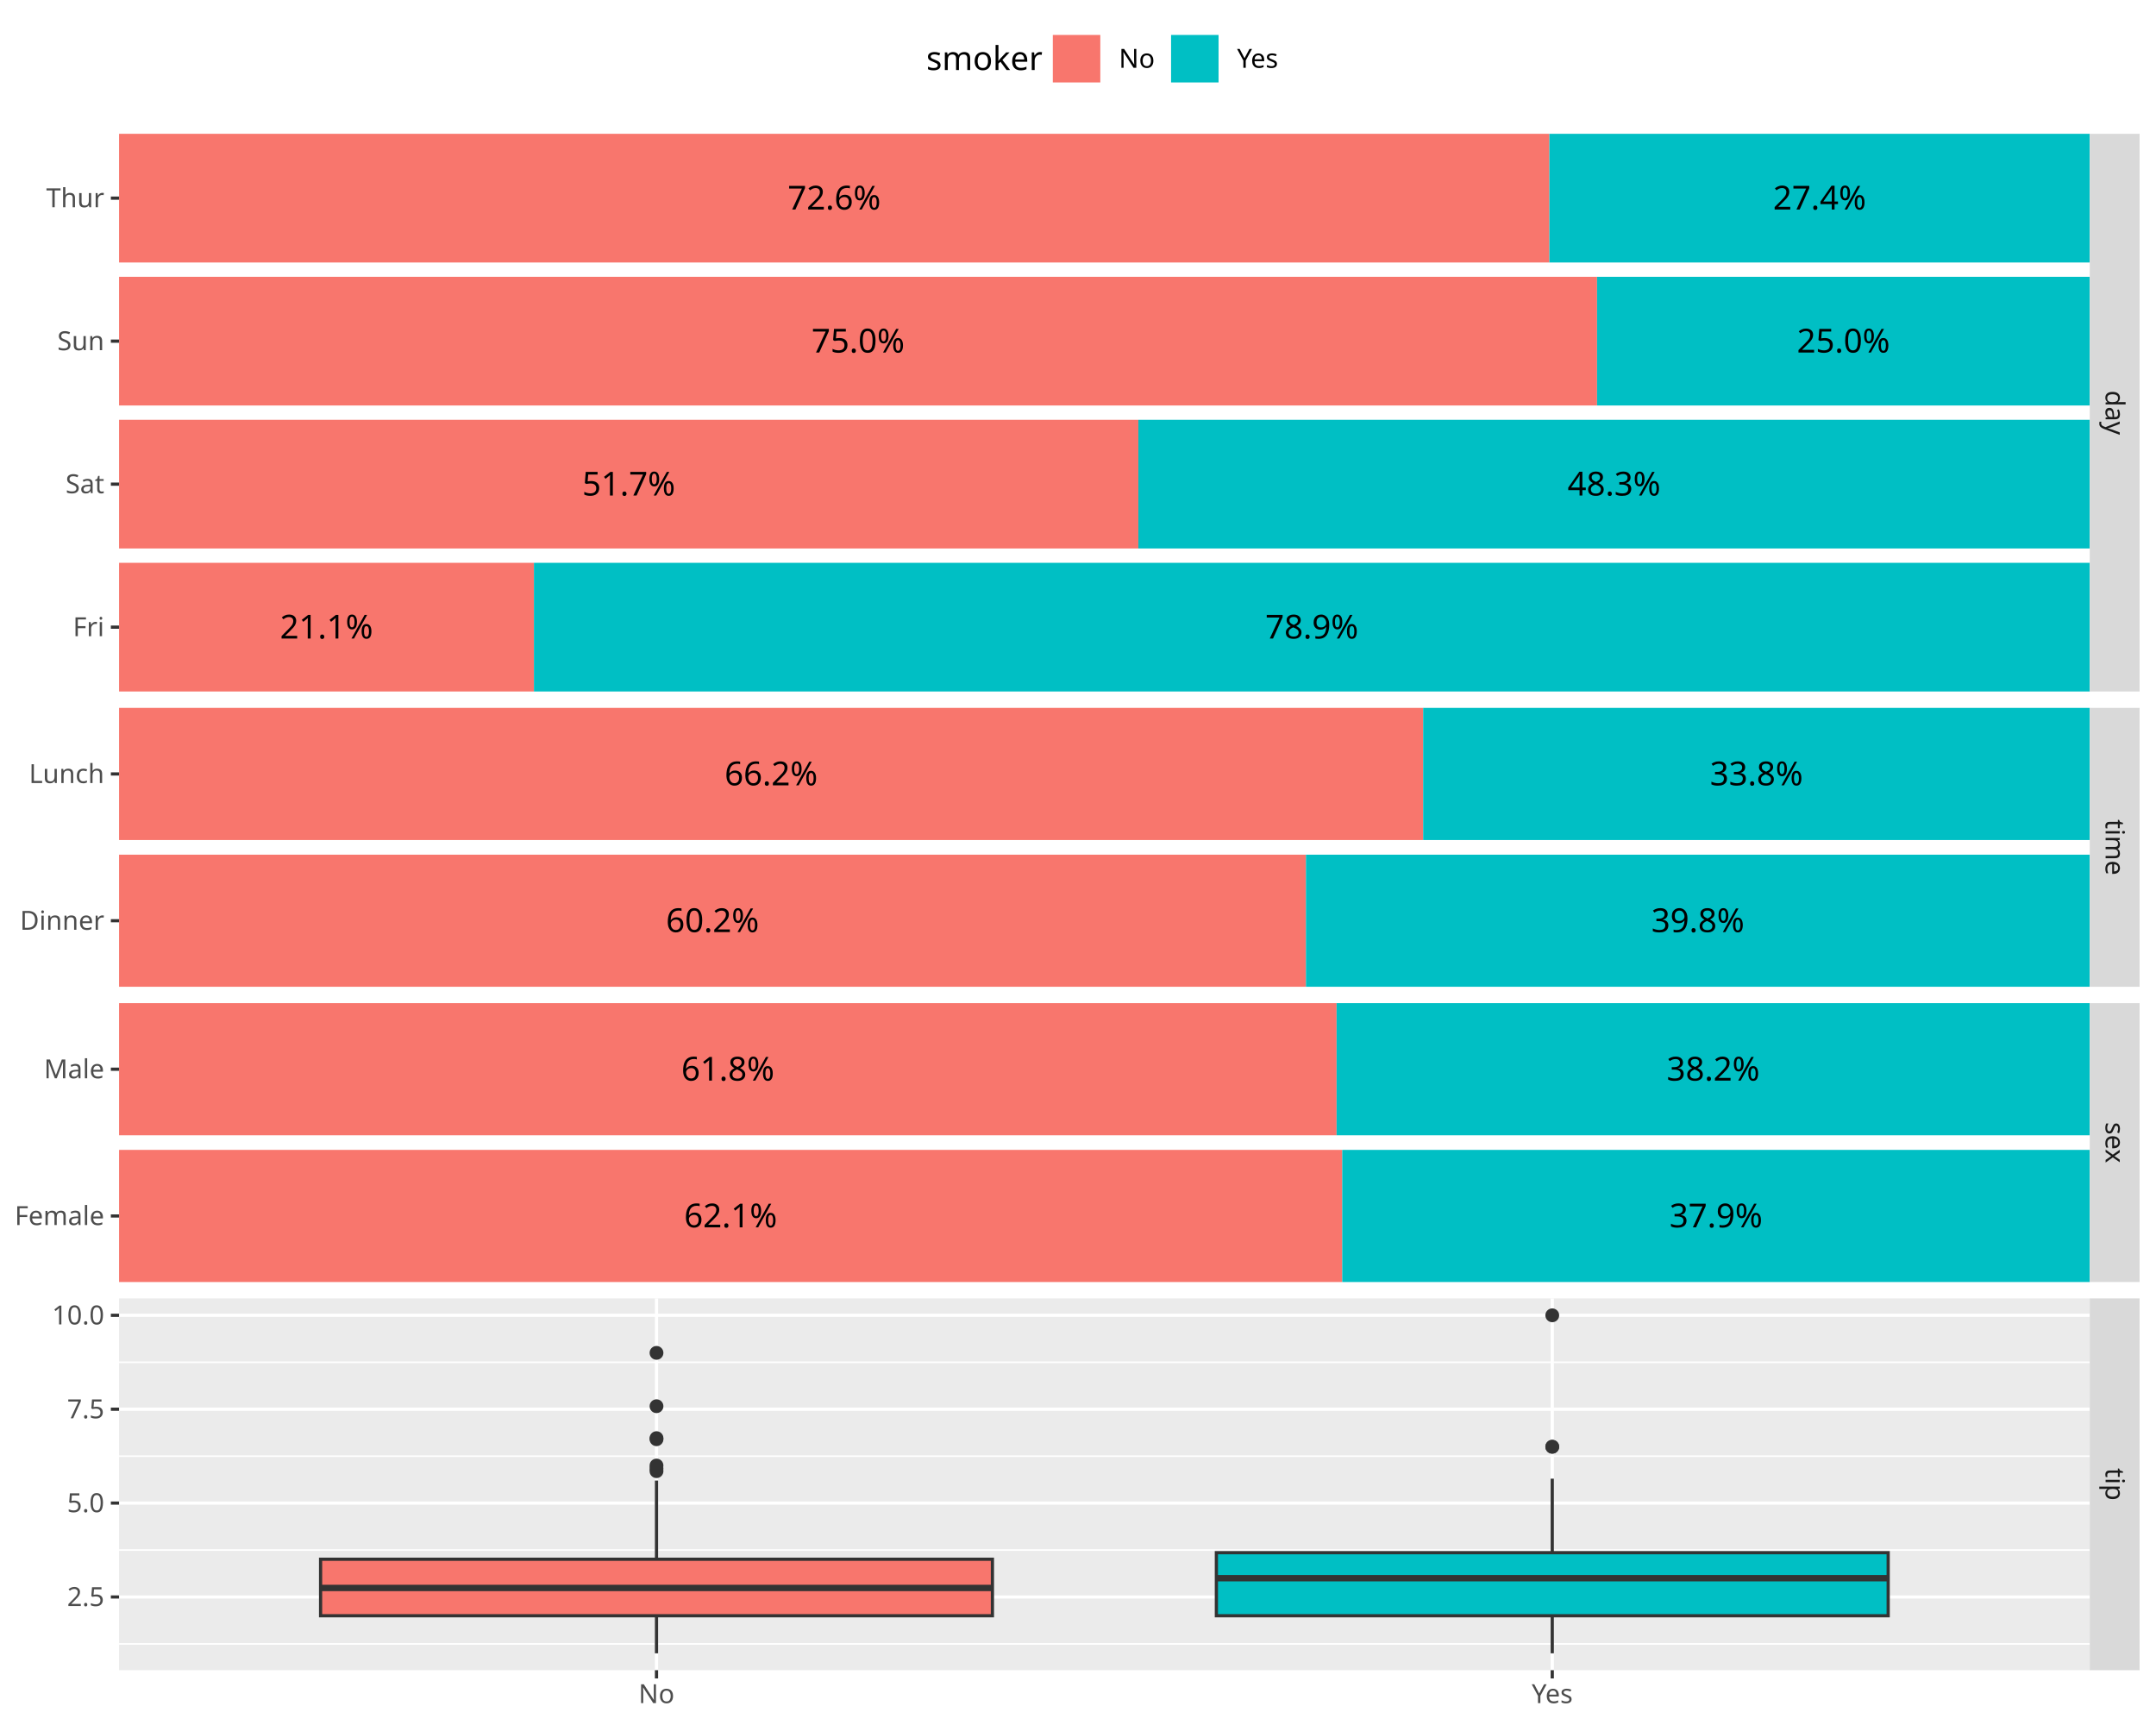
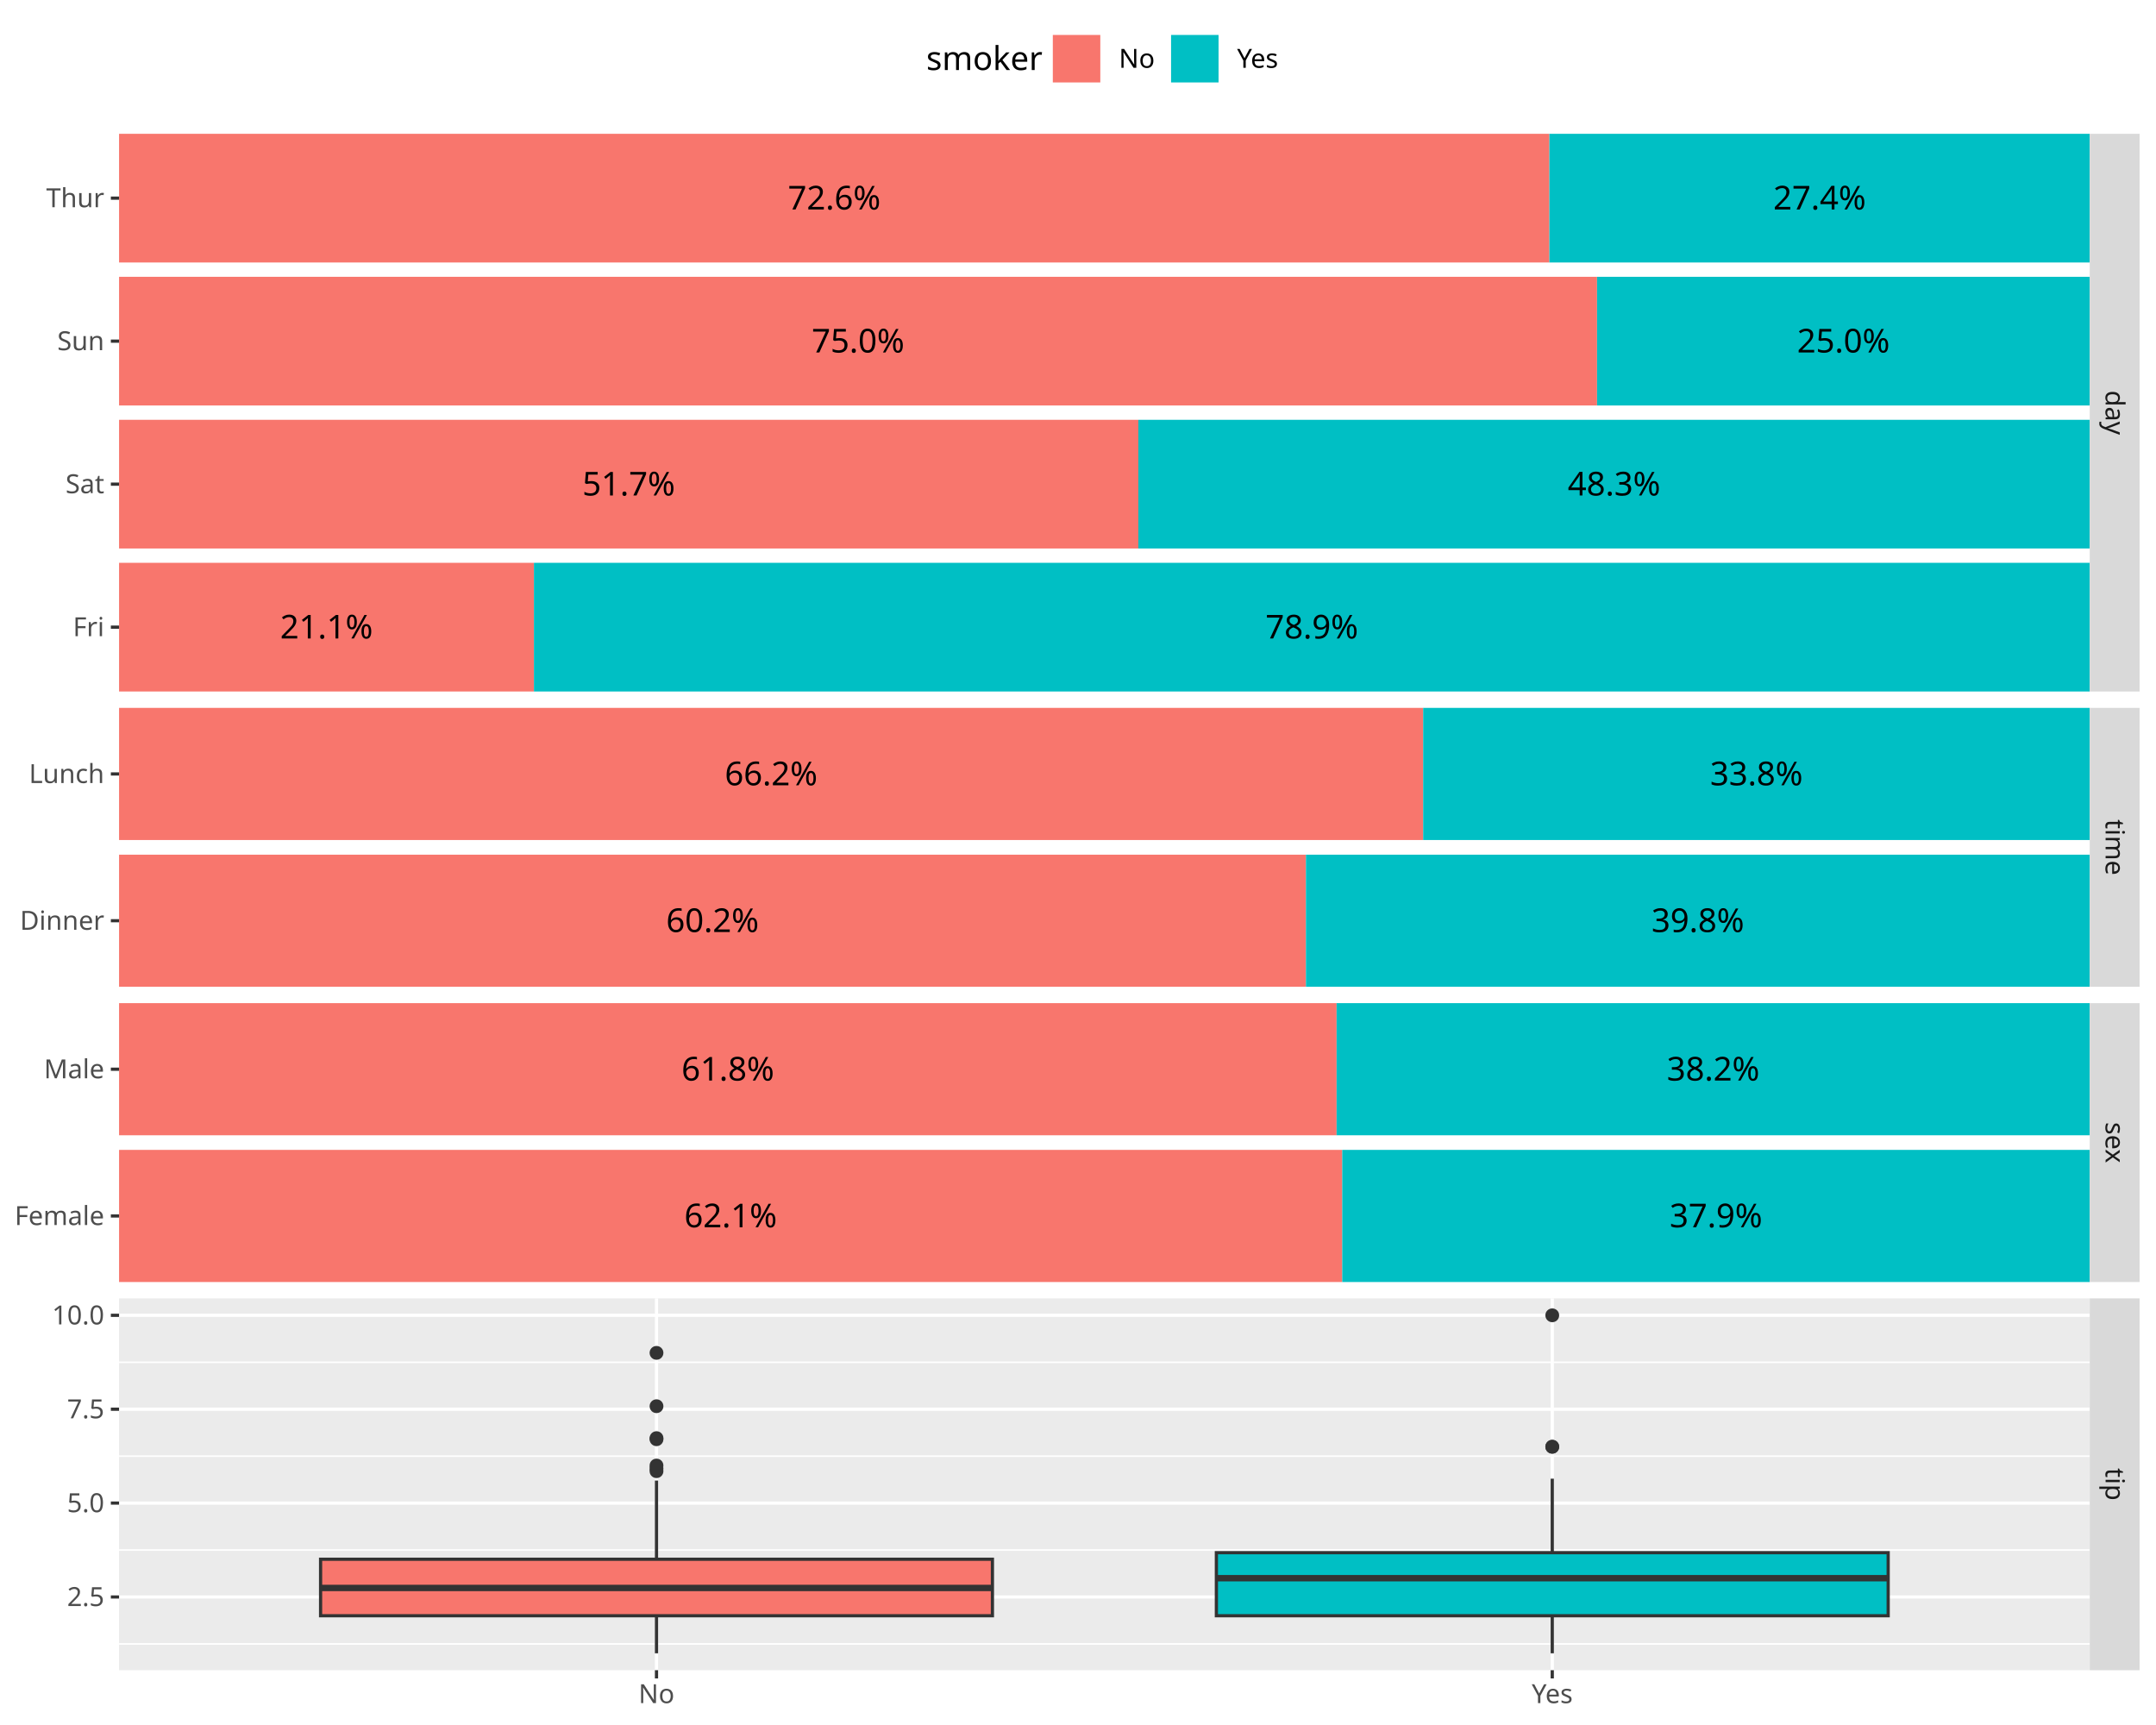
<svg xmlns="http://www.w3.org/2000/svg" class="svglite" data-engine-version="2.0" width="720.00pt" height="576.00pt" viewBox="0 0 720.00 576.00">
  <defs>
    <style type="text/css">
    .svglite line, .svglite polyline, .svglite polygon, .svglite path, .svglite rect, .svglite circle {
      fill: none;
      stroke: #000000;
      stroke-linecap: round;
      stroke-linejoin: round;
      stroke-miterlimit: 10.00;
    }
  </style>
  </defs>
  <rect width="100%" height="100%" style="stroke: none; fill: #FFFFFF;" />
  <defs>
    <clipPath id="cpMC4wMHw3MjAuMDB8MC4wMHw1NzYuMDA=">
      <rect x="0.00" y="0.00" width="720.00" height="576.00" />
    </clipPath>
  </defs>
  <g clip-path="url(#cpMC4wMHw3MjAuMDB8MC4wMHw1NzYuMDA=)">
    <rect x="0" y="0.00" width="720.00" height="576.00" style="stroke-width: 1.07; stroke: #FFFFFF; fill: #FFFFFF;" />
  </g>
  <defs>
    <clipPath id="cpMzkuNzZ8Njk3Ljg3fDQ0LjY4fDIzMC45MA==">
      <rect x="39.76" y="44.68" width="658.11" height="186.22" />
    </clipPath>
  </defs>
  <g clip-path="url(#cpMzkuNzZ8Njk3Ljg3fDQ0LjY4fDIzMC45MA==)">
    <rect x="39.76" y="187.92" width="138.55" height="42.97" style="stroke-width: 1.07; stroke: none; stroke-linecap: butt; stroke-linejoin: miter; fill: #F8766D;" />
    <rect x="178.31" y="187.92" width="519.56" height="42.97" style="stroke-width: 1.07; stroke: none; stroke-linecap: butt; stroke-linejoin: miter; fill: #00BFC4;" />
    <rect x="39.76" y="140.18" width="340.40" height="42.97" style="stroke-width: 1.07; stroke: none; stroke-linecap: butt; stroke-linejoin: miter; fill: #F8766D;" />
    <rect x="380.16" y="140.18" width="317.71" height="42.97" style="stroke-width: 1.07; stroke: none; stroke-linecap: butt; stroke-linejoin: miter; fill: #00BFC4;" />
    <rect x="39.76" y="92.43" width="493.58" height="42.97" style="stroke-width: 1.07; stroke: none; stroke-linecap: butt; stroke-linejoin: miter; fill: #F8766D;" />
    <rect x="533.34" y="92.43" width="164.53" height="42.97" style="stroke-width: 1.07; stroke: none; stroke-linecap: butt; stroke-linejoin: miter; fill: #00BFC4;" />
    <rect x="39.76" y="44.68" width="477.66" height="42.97" style="stroke-width: 1.07; stroke: none; stroke-linecap: butt; stroke-linejoin: miter; fill: #F8766D;" />
    <rect x="517.42" y="44.68" width="180.45" height="42.97" style="stroke-width: 1.07; stroke: none; stroke-linecap: butt; stroke-linejoin: miter; fill: #00BFC4;" />
-     <text x="109.03" y="213.21" text-anchor="middle" style="font-size: 11.04px; font-family: sans;" textLength="31.30px" lengthAdjust="spacingAndGlyphs">21.1%</text>
-     <text x="438.09" y="213.21" text-anchor="middle" style="font-size: 11.04px; font-family: sans;" textLength="31.30px" lengthAdjust="spacingAndGlyphs">78.9%</text>
-     <text x="209.96" y="165.46" text-anchor="middle" style="font-size: 11.04px; font-family: sans;" textLength="31.30px" lengthAdjust="spacingAndGlyphs">51.7%</text>
-     <text x="539.02" y="165.46" text-anchor="middle" style="font-size: 11.04px; font-family: sans;" textLength="31.30px" lengthAdjust="spacingAndGlyphs">48.3%</text>
-     <text x="286.55" y="117.71" text-anchor="middle" style="font-size: 11.04px; font-family: sans;" textLength="31.30px" lengthAdjust="spacingAndGlyphs">75.0%</text>
-     <text x="615.61" y="117.71" text-anchor="middle" style="font-size: 11.04px; font-family: sans;" textLength="31.30px" lengthAdjust="spacingAndGlyphs">25.0%</text>
-     <text x="278.59" y="69.96" text-anchor="middle" style="font-size: 11.04px; font-family: sans;" textLength="31.30px" lengthAdjust="spacingAndGlyphs">72.6%</text>
-     <text x="607.65" y="69.96" text-anchor="middle" style="font-size: 11.04px; font-family: sans;" textLength="31.30px" lengthAdjust="spacingAndGlyphs">27.4%</text>
+     <text x="109.03" y="213.20" text-anchor="middle" style="font-size: 11.00px; font-family: sans;" textLength="31.19px" lengthAdjust="spacingAndGlyphs">21.1%</text>
+     <text x="438.09" y="213.20" text-anchor="middle" style="font-size: 11.00px; font-family: sans;" textLength="31.19px" lengthAdjust="spacingAndGlyphs">78.9%</text>
+     <text x="209.96" y="165.45" text-anchor="middle" style="font-size: 11.00px; font-family: sans;" textLength="31.19px" lengthAdjust="spacingAndGlyphs">51.7%</text>
+     <text x="539.02" y="165.45" text-anchor="middle" style="font-size: 11.00px; font-family: sans;" textLength="31.19px" lengthAdjust="spacingAndGlyphs">48.3%</text>
+     <text x="286.55" y="117.70" text-anchor="middle" style="font-size: 11.00px; font-family: sans;" textLength="31.19px" lengthAdjust="spacingAndGlyphs">75.0%</text>
+     <text x="615.61" y="117.70" text-anchor="middle" style="font-size: 11.00px; font-family: sans;" textLength="31.19px" lengthAdjust="spacingAndGlyphs">25.0%</text>
+     <text x="278.59" y="69.95" text-anchor="middle" style="font-size: 11.00px; font-family: sans;" textLength="31.19px" lengthAdjust="spacingAndGlyphs">72.6%</text>
+     <text x="607.65" y="69.95" text-anchor="middle" style="font-size: 11.00px; font-family: sans;" textLength="31.19px" lengthAdjust="spacingAndGlyphs">27.4%</text>
  </g>
-   <g clip-path="url(#cpMC4wMHw3MjAuMDB8MC4wMHw1NzYuMDA=)">
- </g>
-   <g clip-path="url(#cpMzkuNzZ8Njk3Ljg3fDQ0LjY4fDIzMC45MA==)">
- </g>
  <g clip-path="url(#cpMC4wMHw3MjAuMDB8MC4wMHw1NzYuMDA=)">
</g>
  <defs>
    <clipPath id="cpMzkuNzZ8Njk3Ljg3fDIzNi4zOHwzMjkuNDk=">
      <rect x="39.76" y="236.38" width="658.11" height="93.11" />
    </clipPath>
  </defs>
  <g clip-path="url(#cpMzkuNzZ8Njk3Ljg3fDIzNi4zOHwzMjkuNDk=)">
    <rect x="39.76" y="285.38" width="396.36" height="44.11" style="stroke-width: 1.07; stroke: none; stroke-linecap: butt; stroke-linejoin: miter; fill: #F8766D;" />
    <rect x="436.12" y="285.38" width="261.75" height="44.11" style="stroke-width: 1.07; stroke: none; stroke-linecap: butt; stroke-linejoin: miter; fill: #00BFC4;" />
    <rect x="39.76" y="236.38" width="435.52" height="44.11" style="stroke-width: 1.07; stroke: none; stroke-linecap: butt; stroke-linejoin: miter; fill: #F8766D;" />
    <rect x="475.27" y="236.38" width="222.60" height="44.11" style="stroke-width: 1.07; stroke: none; stroke-linecap: butt; stroke-linejoin: miter; fill: #00BFC4;" />
-     <text x="237.94" y="311.24" text-anchor="middle" style="font-size: 11.04px; font-family: sans;" textLength="31.30px" lengthAdjust="spacingAndGlyphs">60.2%</text>
-     <text x="567.00" y="311.24" text-anchor="middle" style="font-size: 11.04px; font-family: sans;" textLength="31.30px" lengthAdjust="spacingAndGlyphs">39.8%</text>
-     <text x="257.52" y="262.23" text-anchor="middle" style="font-size: 11.04px; font-family: sans;" textLength="31.30px" lengthAdjust="spacingAndGlyphs">66.2%</text>
-     <text x="586.57" y="262.23" text-anchor="middle" style="font-size: 11.04px; font-family: sans;" textLength="31.30px" lengthAdjust="spacingAndGlyphs">33.8%</text>
+     <text x="237.94" y="311.22" text-anchor="middle" style="font-size: 11.00px; font-family: sans;" textLength="31.19px" lengthAdjust="spacingAndGlyphs">60.2%</text>
+     <text x="567.00" y="311.22" text-anchor="middle" style="font-size: 11.00px; font-family: sans;" textLength="31.19px" lengthAdjust="spacingAndGlyphs">39.8%</text>
+     <text x="257.52" y="262.22" text-anchor="middle" style="font-size: 11.00px; font-family: sans;" textLength="31.19px" lengthAdjust="spacingAndGlyphs">66.2%</text>
+     <text x="586.57" y="262.22" text-anchor="middle" style="font-size: 11.00px; font-family: sans;" textLength="31.19px" lengthAdjust="spacingAndGlyphs">33.8%</text>
  </g>
-   <g clip-path="url(#cpMC4wMHw3MjAuMDB8MC4wMHw1NzYuMDA=)">
- </g>
-   <g clip-path="url(#cpMzkuNzZ8Njk3Ljg3fDIzNi4zOHwzMjkuNDk=)">
- </g>
  <g clip-path="url(#cpMC4wMHw3MjAuMDB8MC4wMHw1NzYuMDA=)">
</g>
  <defs>
    <clipPath id="cpMzkuNzZ8Njk3Ljg3fDMzNC45N3w0MjguMDg=">
      <rect x="39.76" y="334.97" width="658.11" height="93.11" />
    </clipPath>
  </defs>
  <g clip-path="url(#cpMzkuNzZ8Njk3Ljg3fDMzNC45N3w0MjguMDg=)">
    <rect x="39.76" y="383.97" width="408.48" height="44.11" style="stroke-width: 1.07; stroke: none; stroke-linecap: butt; stroke-linejoin: miter; fill: #F8766D;" />
    <rect x="448.24" y="383.97" width="249.63" height="44.11" style="stroke-width: 1.07; stroke: none; stroke-linecap: butt; stroke-linejoin: miter; fill: #00BFC4;" />
    <rect x="39.76" y="334.97" width="406.60" height="44.11" style="stroke-width: 1.07; stroke: none; stroke-linecap: butt; stroke-linejoin: miter; fill: #F8766D;" />
    <rect x="446.36" y="334.97" width="251.51" height="44.11" style="stroke-width: 1.07; stroke: none; stroke-linecap: butt; stroke-linejoin: miter; fill: #00BFC4;" />
-     <text x="244.00" y="409.83" text-anchor="middle" style="font-size: 11.04px; font-family: sans;" textLength="31.30px" lengthAdjust="spacingAndGlyphs">62.1%</text>
-     <text x="573.06" y="409.83" text-anchor="middle" style="font-size: 11.04px; font-family: sans;" textLength="31.30px" lengthAdjust="spacingAndGlyphs">37.9%</text>
-     <text x="243.06" y="360.82" text-anchor="middle" style="font-size: 11.04px; font-family: sans;" textLength="31.30px" lengthAdjust="spacingAndGlyphs">61.8%</text>
-     <text x="572.12" y="360.82" text-anchor="middle" style="font-size: 11.04px; font-family: sans;" textLength="31.30px" lengthAdjust="spacingAndGlyphs">38.2%</text>
+     <text x="244.00" y="409.81" text-anchor="middle" style="font-size: 11.00px; font-family: sans;" textLength="31.19px" lengthAdjust="spacingAndGlyphs">62.1%</text>
+     <text x="573.06" y="409.81" text-anchor="middle" style="font-size: 11.00px; font-family: sans;" textLength="31.19px" lengthAdjust="spacingAndGlyphs">37.9%</text>
+     <text x="243.06" y="360.81" text-anchor="middle" style="font-size: 11.00px; font-family: sans;" textLength="31.19px" lengthAdjust="spacingAndGlyphs">61.8%</text>
+     <text x="572.12" y="360.81" text-anchor="middle" style="font-size: 11.00px; font-family: sans;" textLength="31.19px" lengthAdjust="spacingAndGlyphs">38.2%</text>
  </g>
-   <g clip-path="url(#cpMC4wMHw3MjAuMDB8MC4wMHw1NzYuMDA=)">
- </g>
-   <g clip-path="url(#cpMzkuNzZ8Njk3Ljg3fDMzNC45N3w0MjguMDg=)">
- </g>
  <g clip-path="url(#cpMC4wMHw3MjAuMDB8MC4wMHw1NzYuMDA=)">
</g>
  <defs>
    <clipPath id="cpMzkuNzZ8Njk3Ljg3fDQzMy41Nnw1NTcuNzE=">
      <rect x="39.76" y="433.56" width="658.11" height="124.15" />
    </clipPath>
  </defs>
  <g clip-path="url(#cpMzkuNzZ8Njk3Ljg3fDQzMy41Nnw1NTcuNzE=)">
    <rect x="39.76" y="433.56" width="658.11" height="124.15" style="stroke-width: 1.07; stroke: none; fill: #EBEBEB;" />
    <polyline points="39.76,548.93 697.87,548.93 " style="stroke-width: 0.53; stroke: #FFFFFF; stroke-linecap: butt;" />
    <polyline points="39.76,517.58 697.87,517.58 " style="stroke-width: 0.53; stroke: #FFFFFF; stroke-linecap: butt;" />
    <polyline points="39.76,486.23 697.87,486.23 " style="stroke-width: 0.53; stroke: #FFFFFF; stroke-linecap: butt;" />
    <polyline points="39.76,454.88 697.87,454.88 " style="stroke-width: 0.53; stroke: #FFFFFF; stroke-linecap: butt;" />
    <polyline points="39.76,533.25 697.87,533.25 " style="stroke-width: 1.07; stroke: #FFFFFF; stroke-linecap: butt;" />
    <polyline points="39.76,501.90 697.87,501.90 " style="stroke-width: 1.07; stroke: #FFFFFF; stroke-linecap: butt;" />
    <polyline points="39.76,470.55 697.87,470.55 " style="stroke-width: 1.07; stroke: #FFFFFF; stroke-linecap: butt;" />
    <polyline points="39.76,439.20 697.87,439.20 " style="stroke-width: 1.07; stroke: #FFFFFF; stroke-linecap: butt;" />
    <polyline points="219.24,557.71 219.24,433.56 " style="stroke-width: 1.07; stroke: #FFFFFF; stroke-linecap: butt;" />
    <polyline points="518.38,557.71 518.38,433.56 " style="stroke-width: 1.07; stroke: #FFFFFF; stroke-linecap: butt;" />
    <circle cx="219.24" cy="469.55" r="1.95" style="stroke-width: 0.71; stroke: #333333; fill: #333333;" />
    <circle cx="219.24" cy="489.36" r="1.95" style="stroke-width: 0.71; stroke: #333333; fill: #333333;" />
    <circle cx="219.24" cy="480.21" r="1.95" style="stroke-width: 0.71; stroke: #333333; fill: #333333;" />
    <circle cx="219.24" cy="491.24" r="1.95" style="stroke-width: 0.71; stroke: #333333; fill: #333333;" />
    <circle cx="219.24" cy="480.58" r="1.95" style="stroke-width: 0.71; stroke: #333333; fill: #333333;" />
    <circle cx="219.24" cy="451.74" r="1.95" style="stroke-width: 0.71; stroke: #333333; fill: #333333;" />
    <circle cx="219.24" cy="490.37" r="1.95" style="stroke-width: 0.71; stroke: #333333; fill: #333333;" />
    <line x1="219.24" y1="520.65" x2="219.24" y2="494.38" style="stroke-width: 1.07; stroke: #333333; stroke-linecap: butt;" />
    <line x1="219.24" y1="539.52" x2="219.24" y2="552.06" style="stroke-width: 1.07; stroke: #333333; stroke-linecap: butt;" />
    <polygon points="107.06,520.65 107.06,539.52 331.42,539.52 331.42,520.65 107.06,520.65 " style="stroke-width: 1.07; stroke: #333333; stroke-linecap: butt; stroke-linejoin: miter; fill: #F8766D;" />
    <line x1="107.06" y1="530.24" x2="331.42" y2="530.24" style="stroke-width: 2.13; stroke: #333333; stroke-linecap: butt; stroke-linejoin: miter;" />
    <circle cx="518.38" cy="439.20" r="1.95" style="stroke-width: 0.71; stroke: #333333; fill: #333333;" />
    <circle cx="518.38" cy="483.09" r="1.95" style="stroke-width: 0.71; stroke: #333333; fill: #333333;" />
    <circle cx="518.38" cy="483.09" r="1.95" style="stroke-width: 0.71; stroke: #333333; fill: #333333;" />
    <line x1="518.38" y1="518.46" x2="518.38" y2="493.75" style="stroke-width: 1.07; stroke: #333333; stroke-linecap: butt;" />
    <line x1="518.38" y1="539.52" x2="518.38" y2="552.06" style="stroke-width: 1.07; stroke: #333333; stroke-linecap: butt;" />
    <polygon points="406.21,518.46 406.21,539.52 630.56,539.52 630.56,518.46 406.21,518.46 " style="stroke-width: 1.07; stroke: #333333; stroke-linecap: butt; stroke-linejoin: miter; fill: #00BFC4;" />
    <line x1="406.21" y1="526.98" x2="630.56" y2="526.98" style="stroke-width: 2.13; stroke: #333333; stroke-linecap: butt; stroke-linejoin: miter;" />
  </g>
-   <g clip-path="url(#cpMC4wMHw3MjAuMDB8MC4wMHw1NzYuMDA=)">
- </g>
-   <g clip-path="url(#cpMzkuNzZ8Njk3Ljg3fDQzMy41Nnw1NTcuNzE=)">
- </g>
-   <g clip-path="url(#cpMC4wMHw3MjAuMDB8MC4wMHw1NzYuMDA=)">
- </g>
-   <defs>
-     <clipPath id="cpMzkuNzZ8Njk3Ljg3fDQ0LjY4fDQ0LjY4">
-       <rect x="39.76" y="44.68" width="658.11" height="0.00" />
-     </clipPath>
-   </defs>
-   <g clip-path="url(#cpMzkuNzZ8Njk3Ljg3fDQ0LjY4fDQ0LjY4)">
- </g>
  <g clip-path="url(#cpMC4wMHw3MjAuMDB8MC4wMHw1NzYuMDA=)">
</g>
  <defs>
    <clipPath id="cpNjk3Ljg3fDcxNC41Mnw0NC42OHwyMzAuOTA=">
      <rect x="697.87" y="44.68" width="16.65" height="186.22" />
    </clipPath>
  </defs>
  <g clip-path="url(#cpNjk3Ljg3fDcxNC41Mnw0NC42OHwyMzAuOTA=)">
    <rect x="697.87" y="44.68" width="16.65" height="186.22" style="stroke-width: 1.07; stroke: none; fill: #D9D9D9;" />
    <text transform="translate(703.17,137.79) rotate(90)" text-anchor="middle" style="font-size: 8.80px; fill: #1A1A1A; font-family: sans;" textLength="14.19px" lengthAdjust="spacingAndGlyphs">day</text>
  </g>
  <g clip-path="url(#cpMC4wMHw3MjAuMDB8MC4wMHw1NzYuMDA=)">
</g>
  <defs>
    <clipPath id="cpNjk3Ljg3fDcxNC41MnwyMzYuMzh8MzI5LjQ5">
      <rect x="697.87" y="236.38" width="16.65" height="93.11" />
    </clipPath>
  </defs>
  <g clip-path="url(#cpNjk3Ljg3fDcxNC41MnwyMzYuMzh8MzI5LjQ5)">
    <rect x="697.87" y="236.38" width="16.65" height="93.11" style="stroke-width: 1.07; stroke: none; fill: #D9D9D9;" />
    <text transform="translate(703.17,282.93) rotate(90)" text-anchor="middle" style="font-size: 8.80px; fill: #1A1A1A; font-family: sans;" textLength="16.63px" lengthAdjust="spacingAndGlyphs">time</text>
  </g>
  <g clip-path="url(#cpMC4wMHw3MjAuMDB8MC4wMHw1NzYuMDA=)">
</g>
  <defs>
    <clipPath id="cpNjk3Ljg3fDcxNC41MnwzMzQuOTd8NDI4LjA4">
      <rect x="697.87" y="334.97" width="16.65" height="93.11" />
    </clipPath>
  </defs>
  <g clip-path="url(#cpNjk3Ljg3fDcxNC41MnwzMzQuOTd8NDI4LjA4)">
    <rect x="697.87" y="334.97" width="16.65" height="93.11" style="stroke-width: 1.07; stroke: none; fill: #D9D9D9;" />
    <text transform="translate(703.17,381.52) rotate(90)" text-anchor="middle" style="font-size: 8.80px; fill: #1A1A1A; font-family: sans;" textLength="13.70px" lengthAdjust="spacingAndGlyphs">sex</text>
  </g>
  <g clip-path="url(#cpMC4wMHw3MjAuMDB8MC4wMHw1NzYuMDA=)">
</g>
  <defs>
    <clipPath id="cpNjk3Ljg3fDcxNC41Mnw0MzMuNTZ8NTU3Ljcx">
      <rect x="697.87" y="433.56" width="16.65" height="124.15" />
    </clipPath>
  </defs>
  <g clip-path="url(#cpNjk3Ljg3fDcxNC41Mnw0MzMuNTZ8NTU3Ljcx)">
    <rect x="697.87" y="433.56" width="16.65" height="124.15" style="stroke-width: 1.07; stroke: none; fill: #D9D9D9;" />
    <text transform="translate(703.17,495.63) rotate(90)" text-anchor="middle" style="font-size: 8.80px; fill: #1A1A1A; font-family: sans;" textLength="9.29px" lengthAdjust="spacingAndGlyphs">tip</text>
  </g>
  <g clip-path="url(#cpMC4wMHw3MjAuMDB8MC4wMHw1NzYuMDA=)">
    <polyline points="219.24,560.45 219.24,557.71 " style="stroke-width: 1.07; stroke: #333333; stroke-linecap: butt;" />
    <polyline points="518.38,560.45 518.38,557.71 " style="stroke-width: 1.07; stroke: #333333; stroke-linecap: butt;" />
    <text x="219.24" y="568.69" text-anchor="middle" style="font-size: 8.80px; fill: #4D4D4D; font-family: sans;" textLength="11.25px" lengthAdjust="spacingAndGlyphs">No</text>
    <text x="518.38" y="568.69" text-anchor="middle" style="font-size: 8.80px; fill: #4D4D4D; font-family: sans;" textLength="15.17px" lengthAdjust="spacingAndGlyphs">Yes</text>
    <text x="34.83" y="212.44" text-anchor="end" style="font-size: 8.80px; fill: #4D4D4D; font-family: sans;" textLength="10.26px" lengthAdjust="spacingAndGlyphs">Fri</text>
    <text x="34.83" y="164.69" text-anchor="end" style="font-size: 8.80px; fill: #4D4D4D; font-family: sans;" textLength="13.21px" lengthAdjust="spacingAndGlyphs">Sat</text>
    <text x="34.83" y="116.94" text-anchor="end" style="font-size: 8.80px; fill: #4D4D4D; font-family: sans;" textLength="15.66px" lengthAdjust="spacingAndGlyphs">Sun</text>
    <text x="34.83" y="69.19" text-anchor="end" style="font-size: 8.80px; fill: #4D4D4D; font-family: sans;" textLength="18.09px" lengthAdjust="spacingAndGlyphs">Thur</text>
    <polyline points="37.02,209.41 39.76,209.41 " style="stroke-width: 1.07; stroke: #333333; stroke-linecap: butt;" />
    <polyline points="37.02,161.66 39.76,161.66 " style="stroke-width: 1.07; stroke: #333333; stroke-linecap: butt;" />
    <polyline points="37.02,113.91 39.76,113.91 " style="stroke-width: 1.07; stroke: #333333; stroke-linecap: butt;" />
    <polyline points="37.02,66.16 39.76,66.16 " style="stroke-width: 1.07; stroke: #333333; stroke-linecap: butt;" />
    <text x="34.83" y="310.46" text-anchor="end" style="font-size: 8.80px; fill: #4D4D4D; font-family: sans;" textLength="25.92px" lengthAdjust="spacingAndGlyphs">Dinner</text>
    <text x="34.83" y="261.46" text-anchor="end" style="font-size: 8.80px; fill: #4D4D4D; font-family: sans;" textLength="23.98px" lengthAdjust="spacingAndGlyphs">Lunch</text>
    <polyline points="37.02,307.44 39.76,307.44 " style="stroke-width: 1.07; stroke: #333333; stroke-linecap: butt;" />
    <polyline points="37.02,258.43 39.76,258.43 " style="stroke-width: 1.07; stroke: #333333; stroke-linecap: butt;" />
    <text x="34.83" y="409.05" text-anchor="end" style="font-size: 8.80px; fill: #4D4D4D; font-family: sans;" textLength="29.35px" lengthAdjust="spacingAndGlyphs">Female</text>
    <text x="34.83" y="360.05" text-anchor="end" style="font-size: 8.80px; fill: #4D4D4D; font-family: sans;" textLength="19.08px" lengthAdjust="spacingAndGlyphs">Male</text>
    <polyline points="37.02,406.03 39.76,406.03 " style="stroke-width: 1.07; stroke: #333333; stroke-linecap: butt;" />
    <polyline points="37.02,357.02 39.76,357.02 " style="stroke-width: 1.07; stroke: #333333; stroke-linecap: butt;" />
    <text x="34.83" y="536.28" text-anchor="end" style="font-size: 8.80px; fill: #4D4D4D; font-family: sans;" textLength="12.23px" lengthAdjust="spacingAndGlyphs">2.5</text>
    <text x="34.83" y="504.93" text-anchor="end" style="font-size: 8.80px; fill: #4D4D4D; font-family: sans;" textLength="12.23px" lengthAdjust="spacingAndGlyphs">5.0</text>
    <text x="34.83" y="473.58" text-anchor="end" style="font-size: 8.80px; fill: #4D4D4D; font-family: sans;" textLength="12.23px" lengthAdjust="spacingAndGlyphs">7.5</text>
    <text x="34.83" y="442.23" text-anchor="end" style="font-size: 8.80px; fill: #4D4D4D; font-family: sans;" textLength="17.13px" lengthAdjust="spacingAndGlyphs">10.0</text>
    <polyline points="37.02,533.25 39.76,533.25 " style="stroke-width: 1.07; stroke: #333333; stroke-linecap: butt;" />
    <polyline points="37.02,501.90 39.76,501.90 " style="stroke-width: 1.07; stroke: #333333; stroke-linecap: butt;" />
    <polyline points="37.02,470.55 39.76,470.55 " style="stroke-width: 1.07; stroke: #333333; stroke-linecap: butt;" />
    <polyline points="37.02,439.20 39.76,439.20 " style="stroke-width: 1.07; stroke: #333333; stroke-linecap: butt;" />
    <rect x="303.85" y="5.48" width="129.93" height="28.24" style="stroke-width: 1.07; stroke: none; fill: #FFFFFF;" />
    <text x="309.33" y="23.38" style="font-size: 11.00px; font-family: sans;" textLength="36.08px" lengthAdjust="spacingAndGlyphs">smoker</text>
    <rect x="351.59" y="11.67" width="15.86" height="15.86" style="stroke-width: 1.07; stroke: none; stroke-linecap: butt; stroke-linejoin: miter; fill: #F8766D;" />
    <rect x="391.08" y="11.67" width="15.86" height="15.86" style="stroke-width: 1.07; stroke: none; stroke-linecap: butt; stroke-linejoin: miter; fill: #00BFC4;" />
    <text x="373.64" y="22.63" style="font-size: 8.80px; font-family: sans;" textLength="11.25px" lengthAdjust="spacingAndGlyphs">No</text>
    <text x="413.13" y="22.63" style="font-size: 8.80px; font-family: sans;" textLength="15.17px" lengthAdjust="spacingAndGlyphs">Yes</text>
  </g>
</svg>
